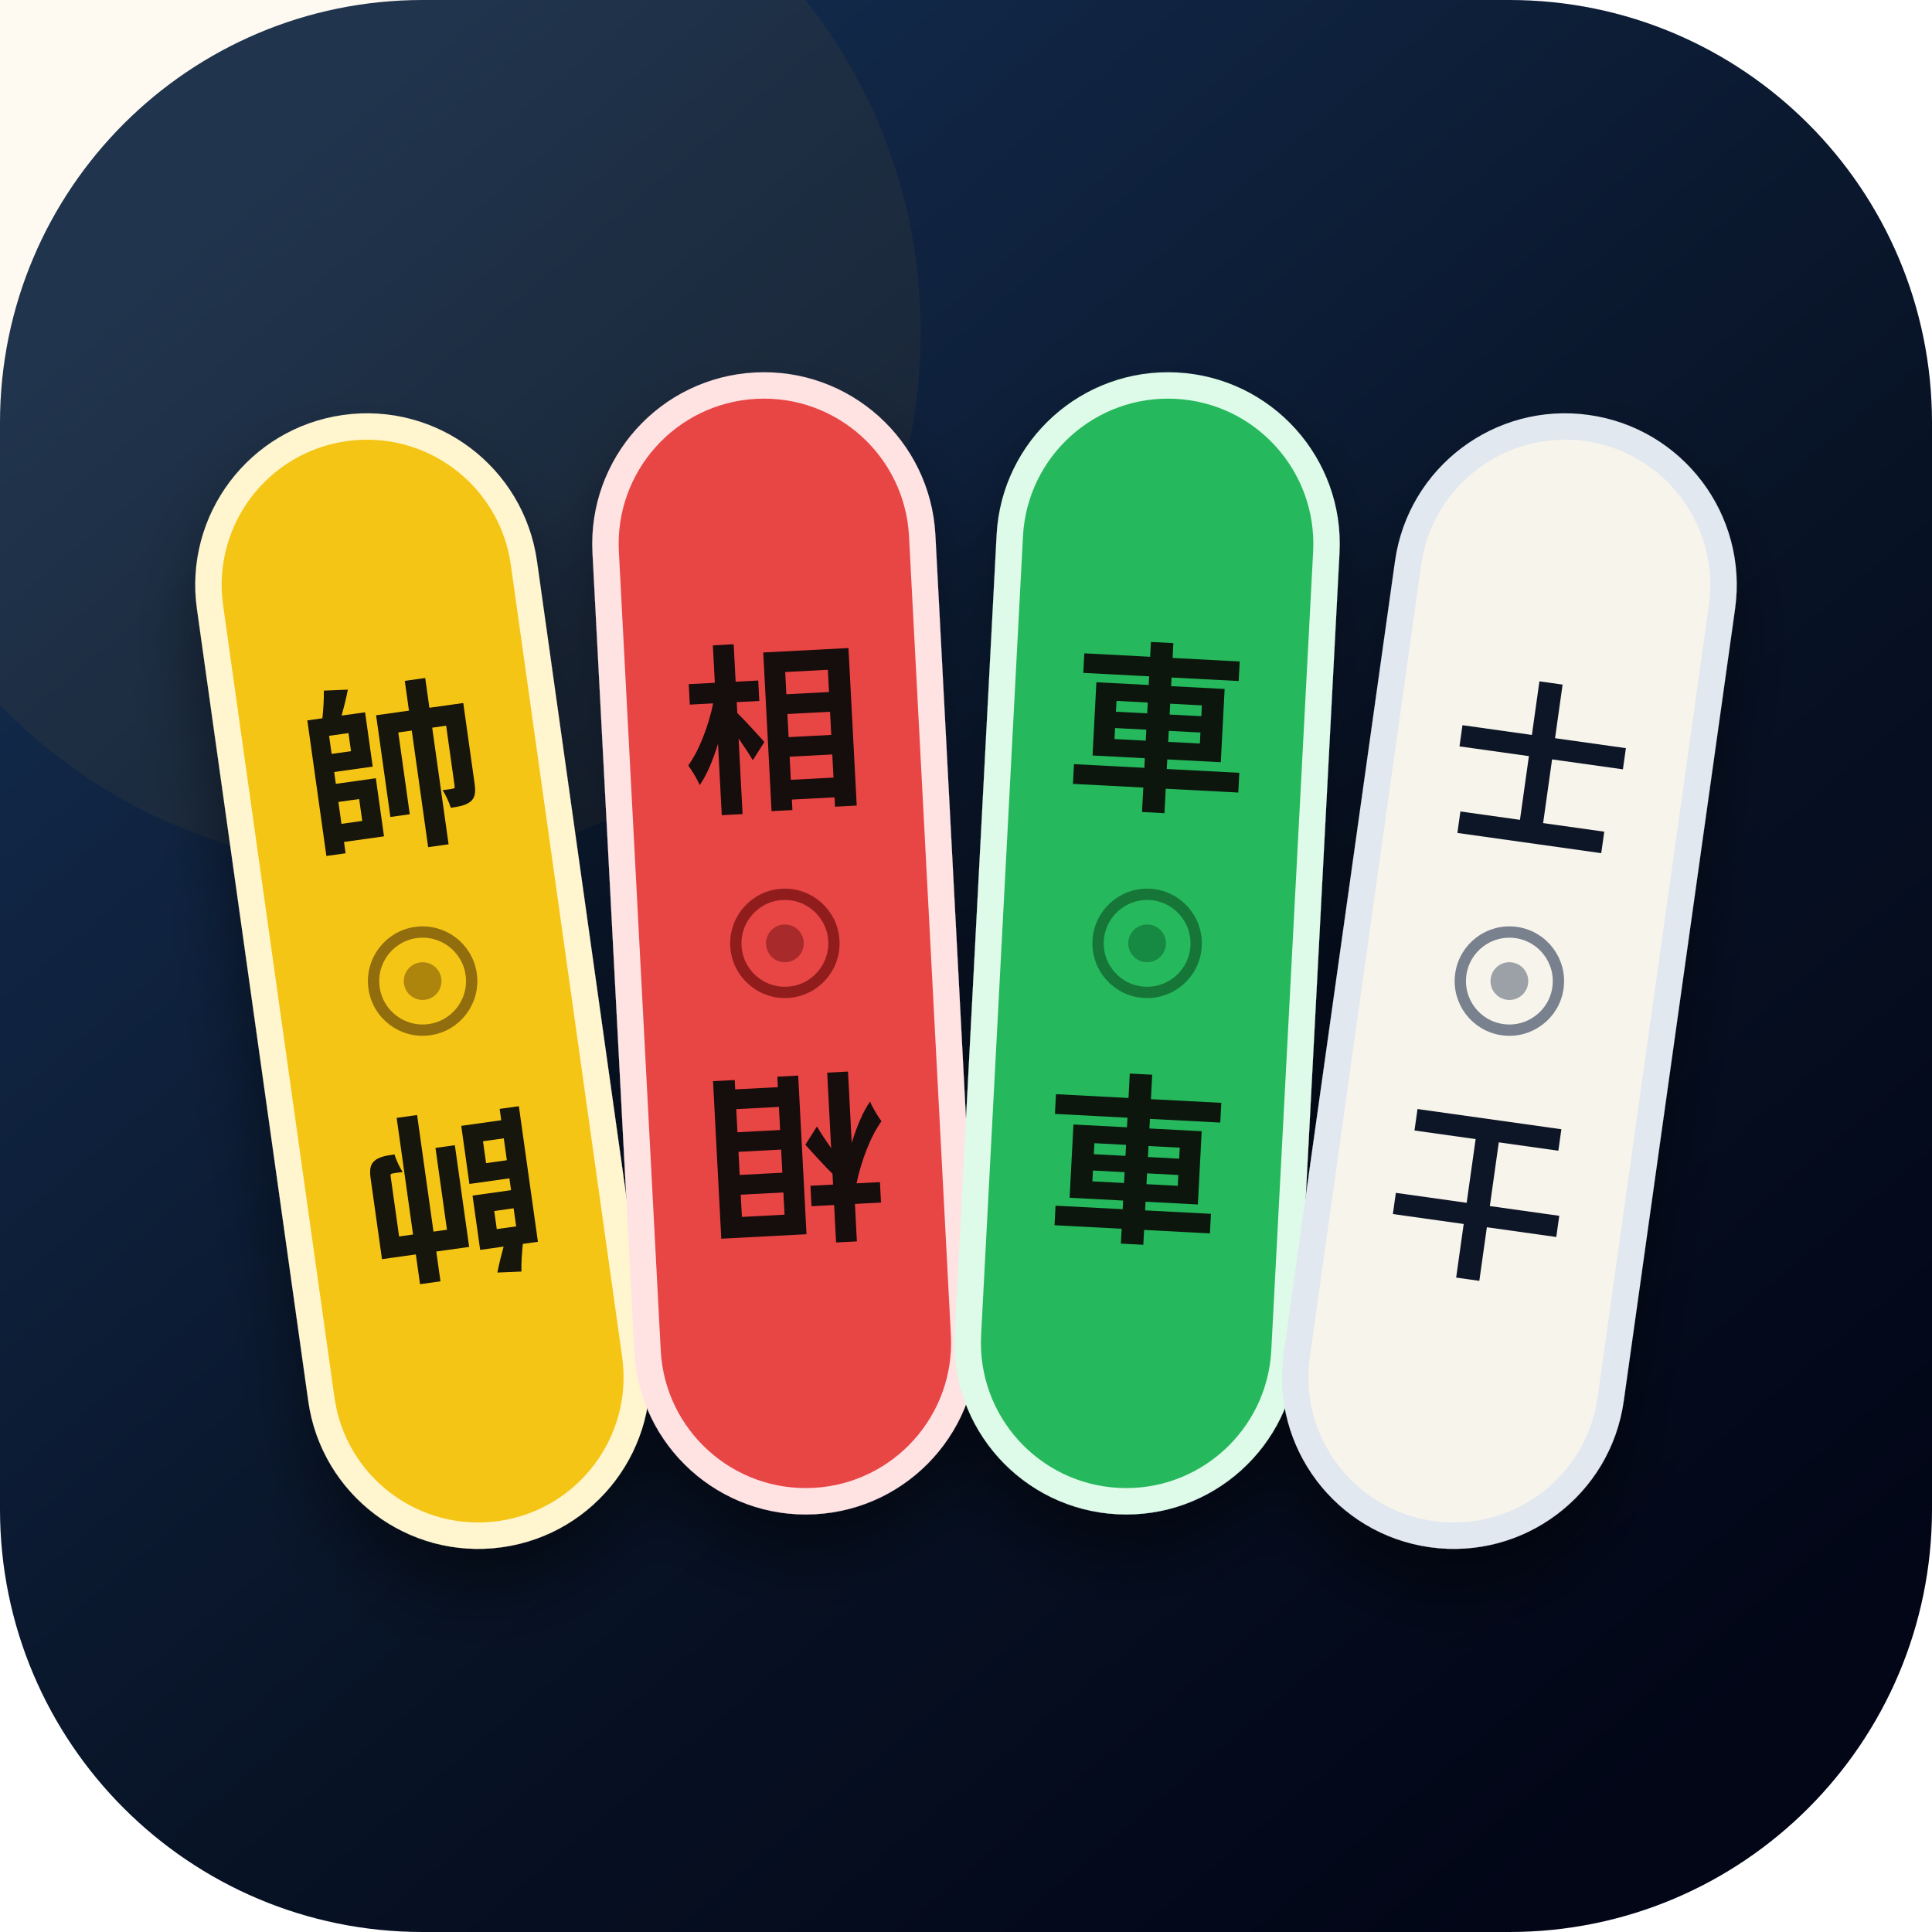
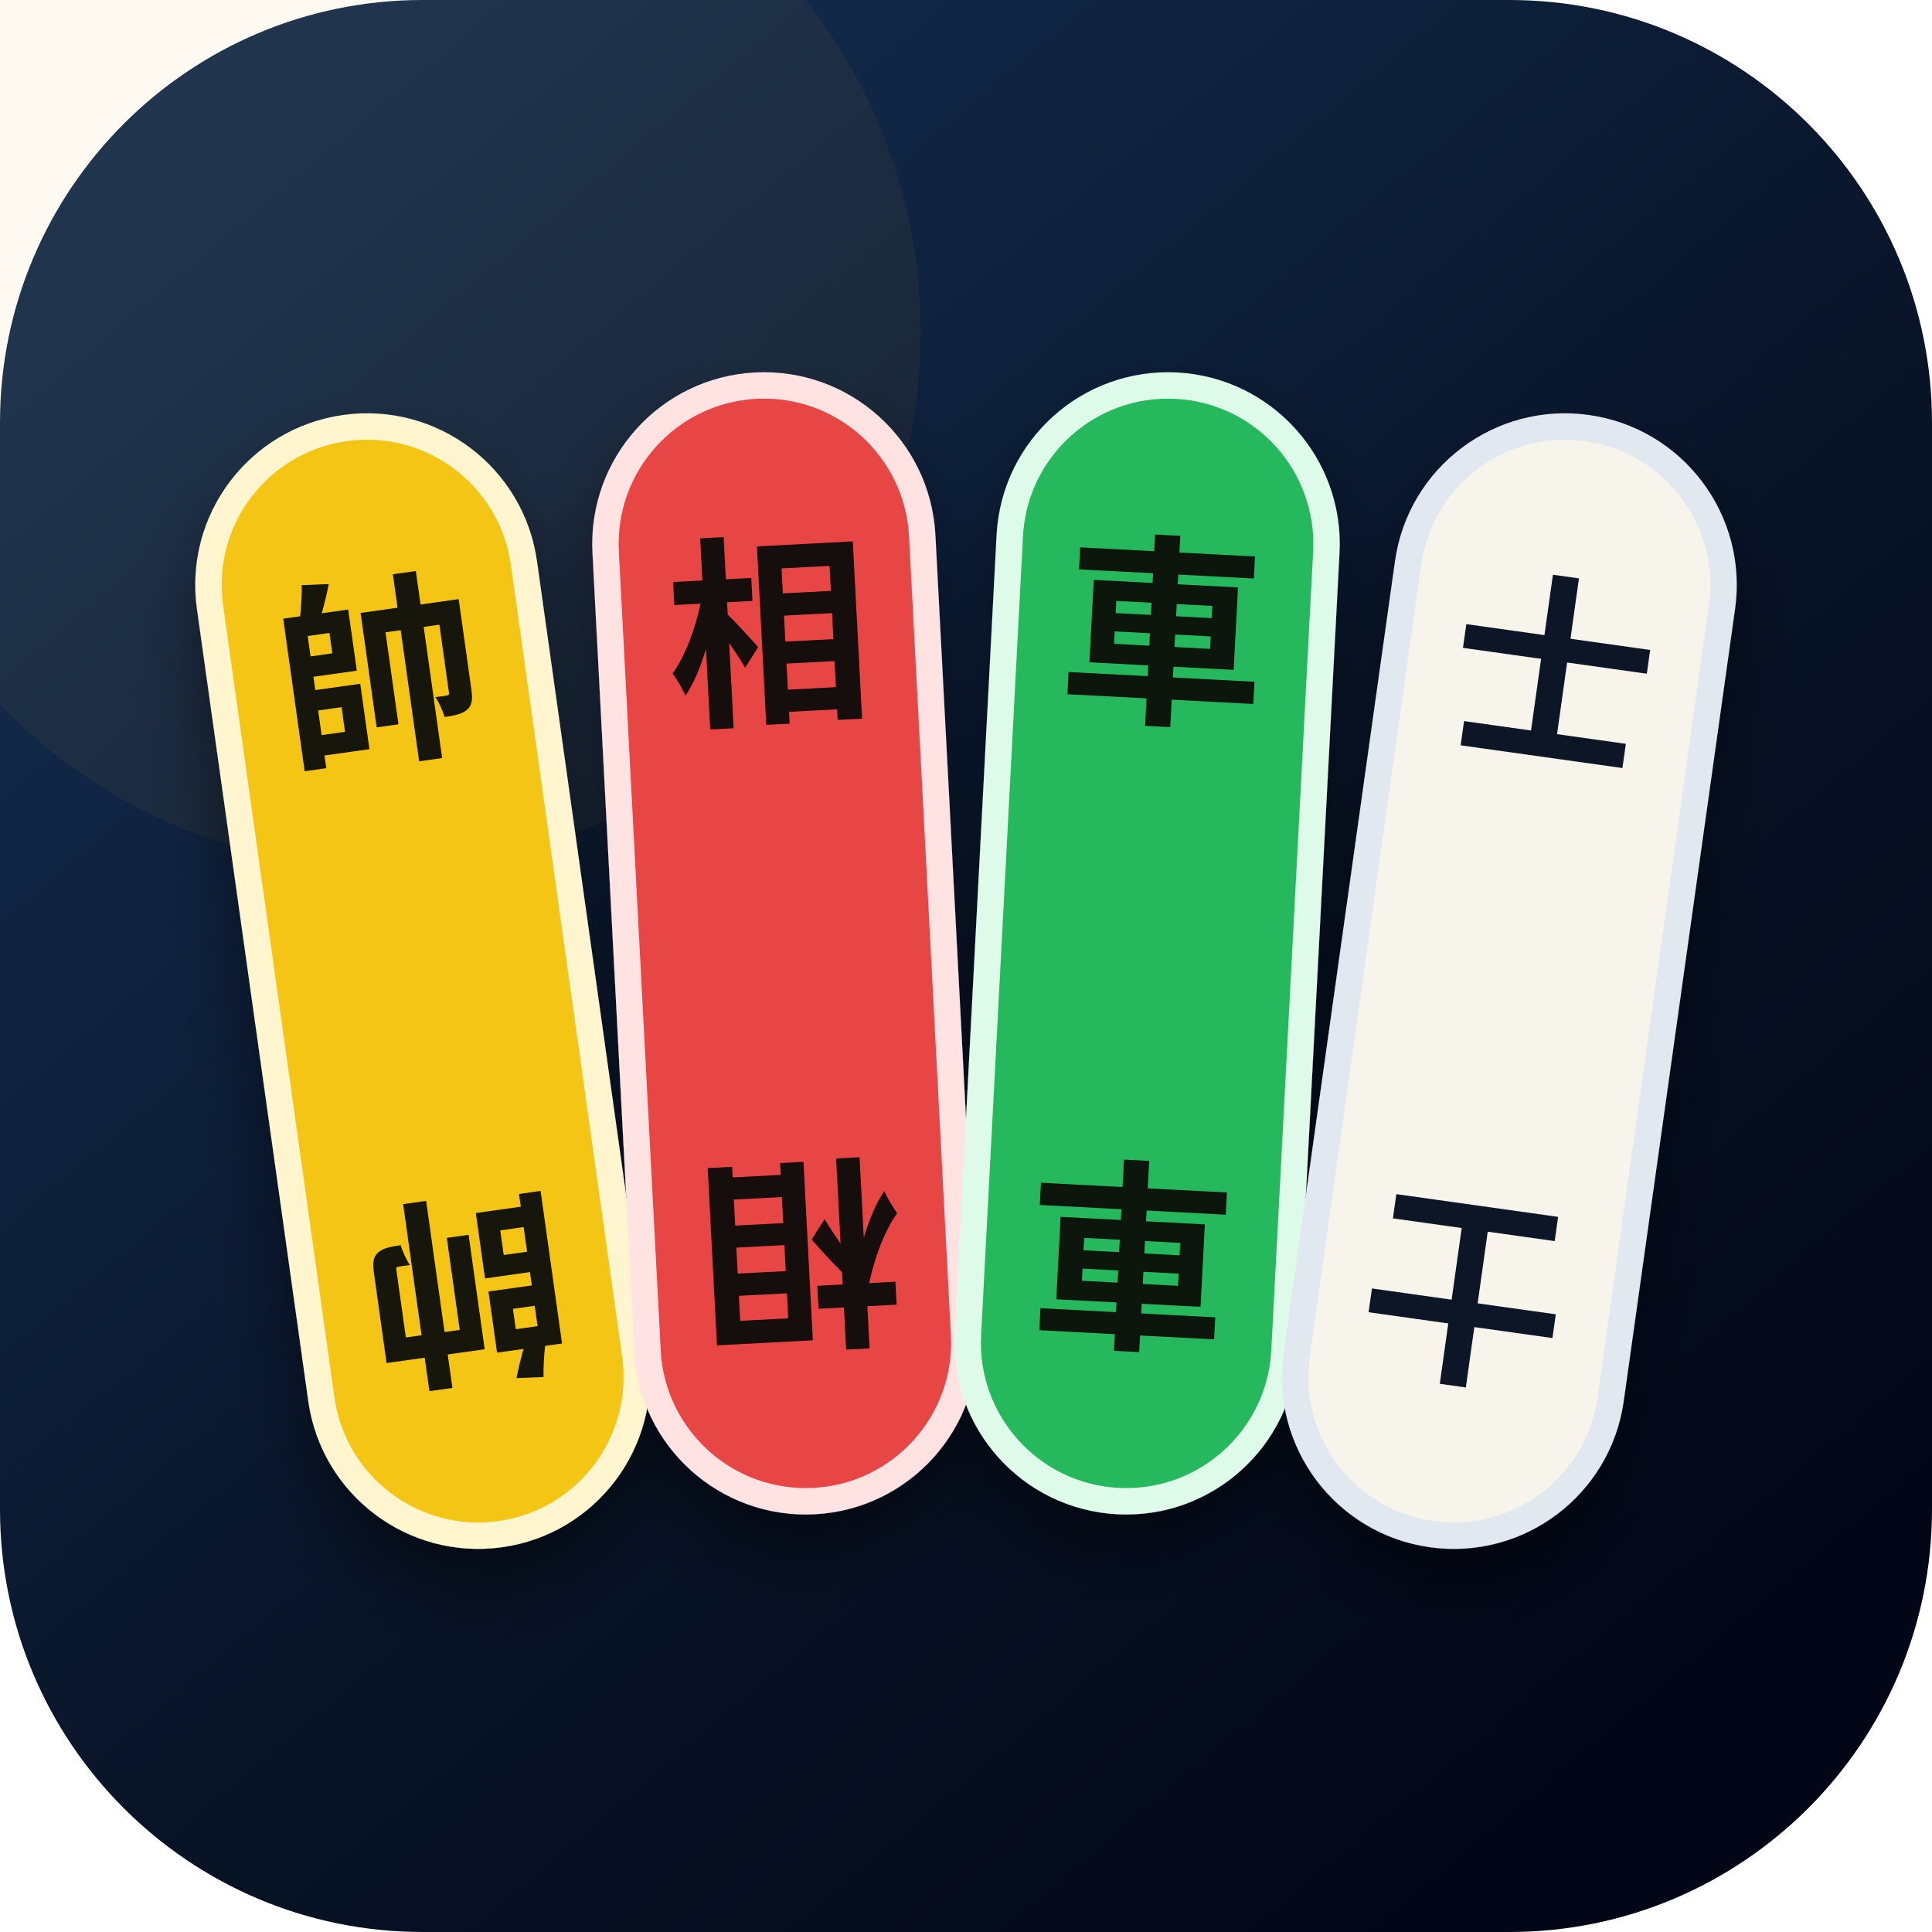
<svg xmlns="http://www.w3.org/2000/svg" viewBox="0 0 512 512" role="img" aria-labelledby="title desc">
  <defs>
    <linearGradient id="bg" x1="74" y1="42" x2="438" y2="474" gradientUnits="userSpaceOnUse">
      <stop stop-color="#142d50" />
      <stop offset=".58" stop-color="#081326" />
      <stop offset="1" stop-color="#020617" />
    </linearGradient>
    <filter id="shadow" x="-30%" y="-25%" width="160%" height="165%">
      <feDropShadow dx="0" dy="12" stdDeviation="9" flood-color="#000" flood-opacity=".45" />
    </filter>
  </defs>
  <rect width="512" height="512" rx="112" fill="url(#bg)" />
  <circle cx="102" cy="88" r="142" fill="#f59e0b" opacity=".055" />
-   <g filter="url(#shadow)" font-family="STKaiti, Kaiti TC, BiauKai, KaiTi, serif" font-weight="900" text-anchor="middle" dominant-baseline="central">
+   <g filter="url(#shadow)" font-family="PingFang SC, Noto Sans CJK SC, Microsoft YaHei, sans-serif" font-weight="900" text-anchor="middle" dominant-baseline="central">
    <g transform="rotate(-8 112 260)">
      <rect x="70" y="112" width="84" height="296" rx="42" fill="#f5c518" stroke="#fff6cf" stroke-width="7" />
-       <text x="112" y="200" fill="#17120a" font-size="48">帥</text>
-       <text x="112" y="320" fill="#17120a" font-size="48" transform="rotate(180 112 320)">帥</text>
-       <circle cx="112" cy="260" r="13" fill="none" stroke="#6b4b08" stroke-width="3" opacity=".72" />
-       <circle cx="112" cy="260" r="5" fill="#6b4b08" opacity=".52" />
+       <text x="112" y="174" fill="#17120a" font-size="54">帥</text>
+       <text x="112" y="346" fill="#17120a" font-size="54" transform="rotate(180 112 346)">帥</text>
    </g>
    <g transform="rotate(-3 208 250)">
      <rect x="166" y="102" width="84" height="296" rx="42" fill="#e84545" stroke="#ffe2e2" stroke-width="7" />
-       <text x="208" y="190" fill="#180808" font-size="48">相</text>
-       <text x="208" y="310" fill="#180808" font-size="48" transform="rotate(180 208 310)">相</text>
-       <circle cx="208" cy="250" r="13" fill="none" stroke="#6f1111" stroke-width="3" opacity=".72" />
-       <circle cx="208" cy="250" r="5" fill="#6f1111" opacity=".52" />
+       <text x="208" y="164" fill="#180808" font-size="54">相</text>
+       <text x="208" y="336" fill="#180808" font-size="54" transform="rotate(180 208 336)">相</text>
    </g>
    <g transform="rotate(3 304 250)">
      <rect x="262" y="102" width="84" height="296" rx="42" fill="#28b85c" stroke="#ddfbe8" stroke-width="7" />
-       <text x="304" y="190" fill="#07160c" font-size="48">車</text>
-       <text x="304" y="310" fill="#07160c" font-size="48" transform="rotate(180 304 310)">車</text>
-       <circle cx="304" cy="250" r="13" fill="none" stroke="#0c5d2b" stroke-width="3" opacity=".72" />
-       <circle cx="304" cy="250" r="5" fill="#0c5d2b" opacity=".52" />
+       <text x="304" y="164" fill="#07160c" font-size="54">車</text>
+       <text x="304" y="336" fill="#07160c" font-size="54" transform="rotate(180 304 336)">車</text>
    </g>
    <g transform="rotate(8 400 260)">
      <rect x="358" y="112" width="84" height="296" rx="42" fill="#f7f4eb" stroke="#e2e8f0" stroke-width="7" />
-       <text x="400" y="200" fill="#111827" font-size="48">士</text>
-       <text x="400" y="320" fill="#111827" font-size="48" transform="rotate(180 400 320)">士</text>
-       <circle cx="400" cy="260" r="13" fill="none" stroke="#475569" stroke-width="3" opacity=".72" />
-       <circle cx="400" cy="260" r="5" fill="#475569" opacity=".52" />
+       <text x="400" y="174" fill="#111827" font-size="54">士</text>
+       <text x="400" y="346" fill="#111827" font-size="54" transform="rotate(180 400 346)">士</text>
    </g>
  </g>
</svg>
